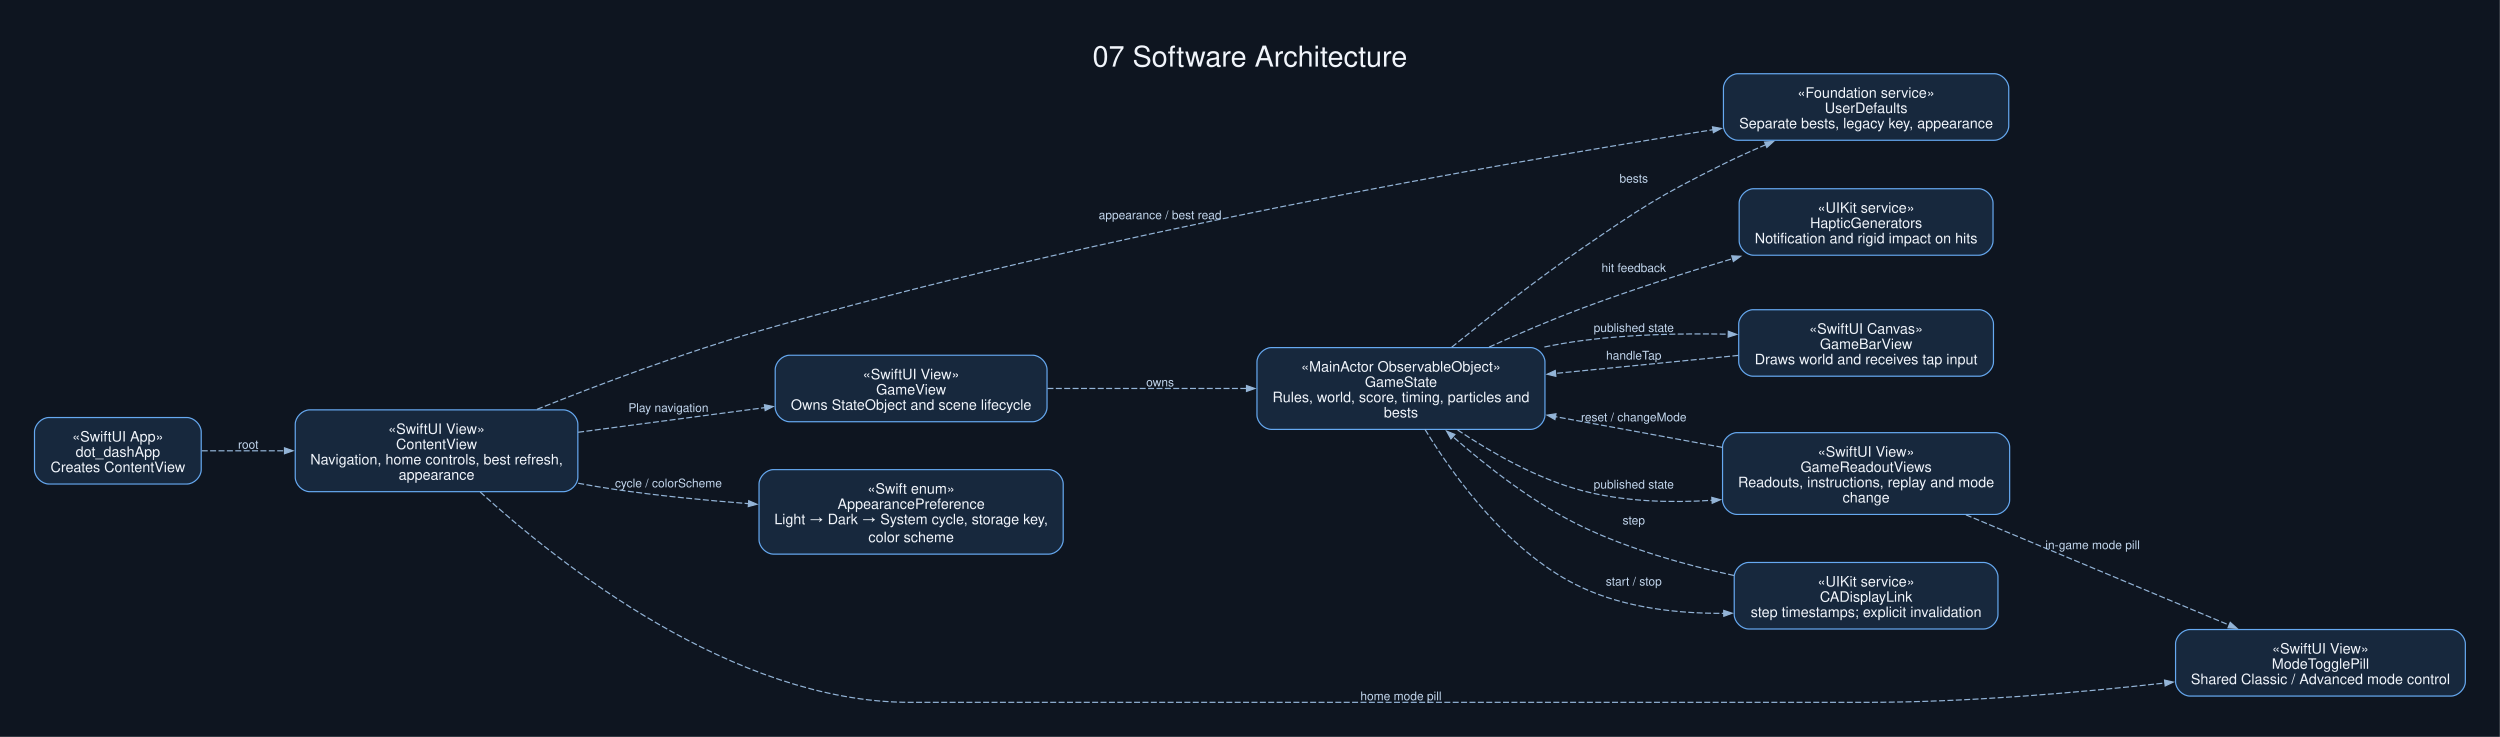
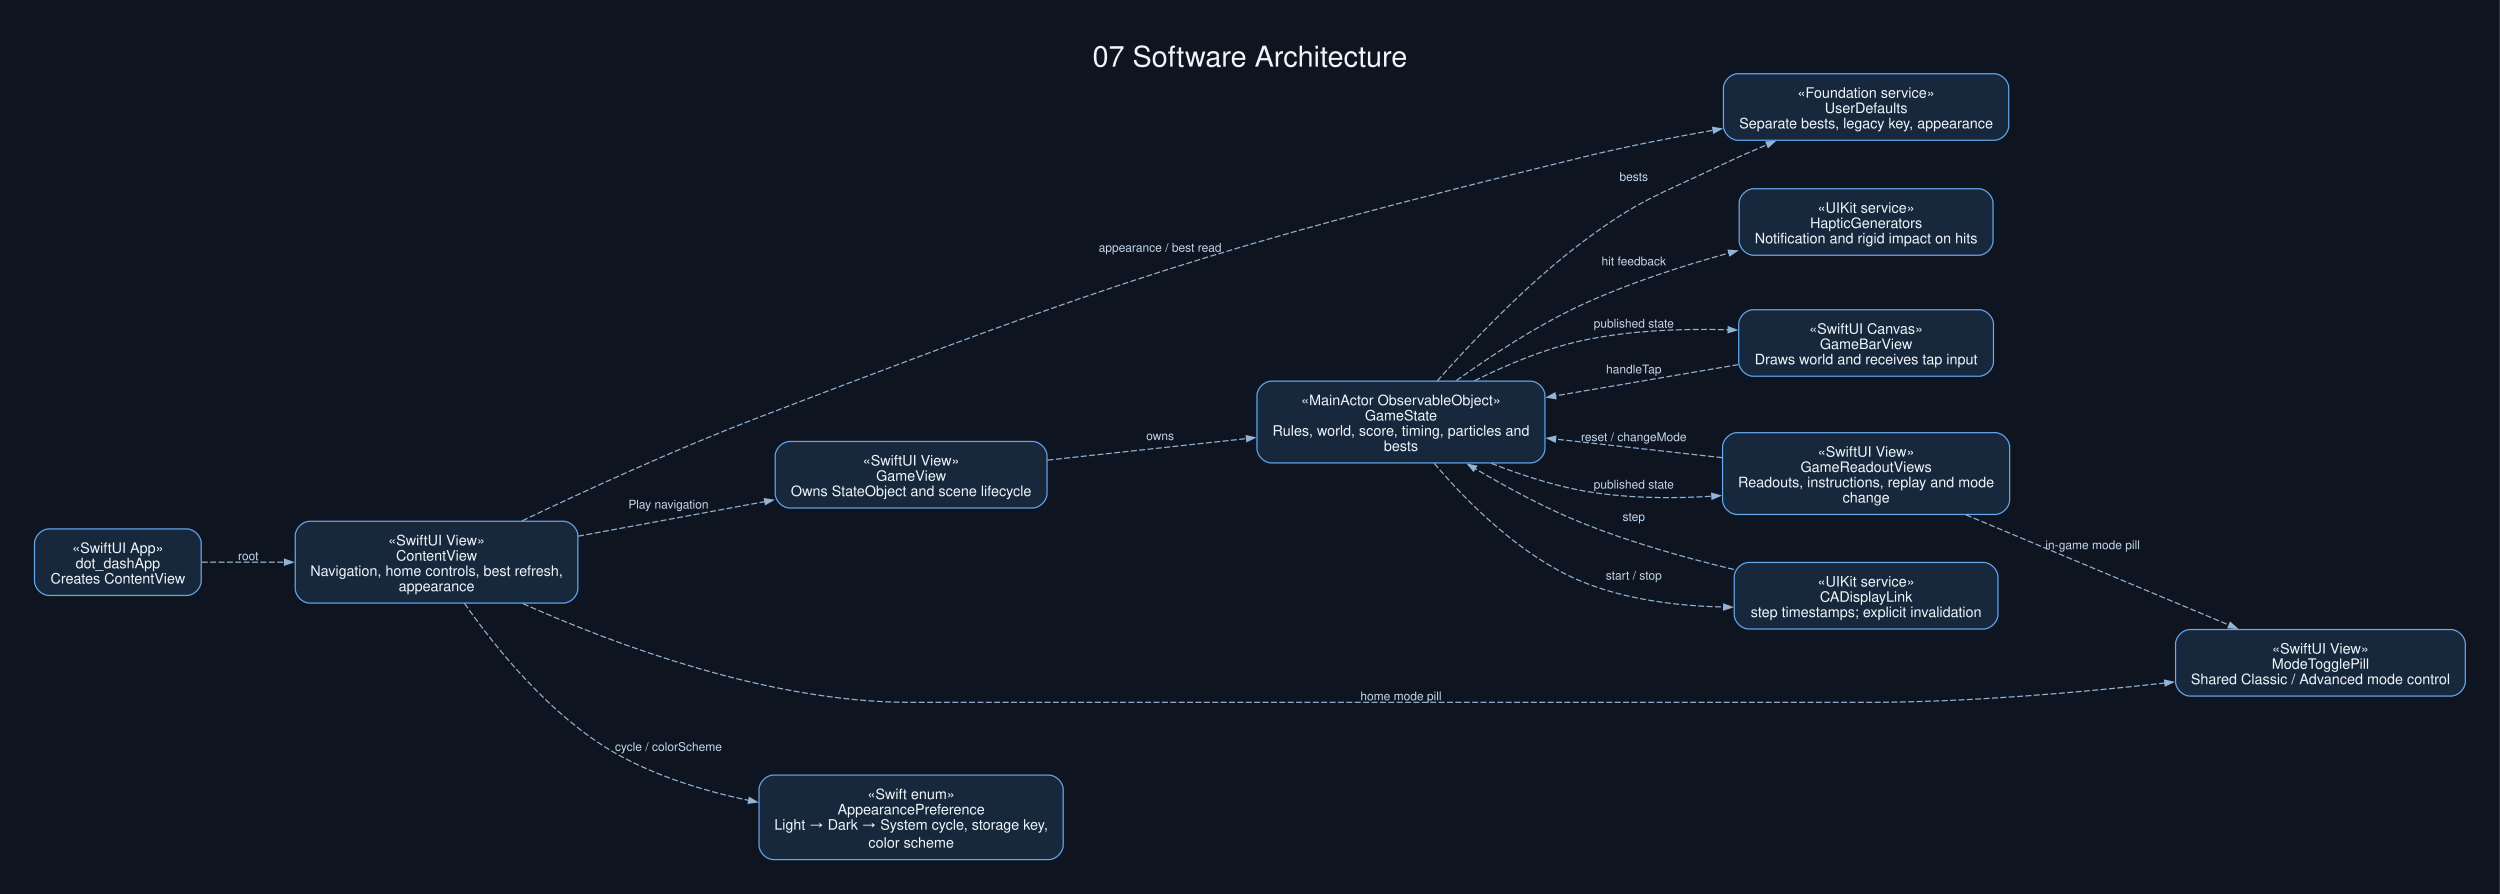
- <svg xmlns="http://www.w3.org/2000/svg" width="2087pt" height="615pt" viewBox="0.00 0.00 2087.00 615.00">
-   <g id="graph0" class="graph" transform="scale(1 1) rotate(0) translate(28.8 586.31)">
-     <polygon fill="#0e1520" stroke="none" points="-28.8,28.8 -28.8,-586.31 2058.07,-586.31 2058.07,28.8 -28.8,28.8" />
-     <text xml:space="preserve" text-anchor="middle" x="1014.64" y="-530.72" font-family="Helvetica,sans-Serif" font-size="24.00" fill="#f1f5fb">07 Software Architecture</text>
+ <svg xmlns="http://www.w3.org/2000/svg" width="2087pt" height="746pt" viewBox="0.00 0.00 2087.00 746.00">
+   <g id="graph0" class="graph" transform="scale(1 1) rotate(0) translate(28.8 717.58)">
+     <polygon fill="#0e1520" stroke="none" points="-28.8,28.8 -28.8,-717.58 2058.07,-717.58 2058.07,28.8 -28.8,28.8" />
+     <text xml:space="preserve" text-anchor="middle" x="1014.64" y="-661.98" font-family="Helvetica,sans-Serif" font-size="24.00" fill="#f1f5fb">07 Software Architecture</text>
    <g id="node1" class="node">
-       <path fill="#17283d" stroke="#66a9f1" d="M127.17,-237.76C127.17,-237.76 12,-237.76 12,-237.76 6,-237.76 0,-231.76 0,-225.76 0,-225.76 0,-194.24 0,-194.24 0,-188.24 6,-182.24 12,-182.24 12,-182.24 127.17,-182.24 127.17,-182.24 133.17,-182.24 139.17,-188.24 139.17,-194.24 139.17,-194.24 139.17,-225.76 139.17,-225.76 139.17,-231.76 133.17,-237.76 127.17,-237.76" />
-       <text xml:space="preserve" text-anchor="middle" x="69.59" y="-217.72" font-family="Helvetica,sans-Serif" font-size="12.00" fill="#f1f5fb">«SwiftUI App»</text>
-       <text xml:space="preserve" text-anchor="middle" x="69.59" y="-204.97" font-family="Helvetica,sans-Serif" font-size="12.00" fill="#f1f5fb">dot_dashApp</text>
-       <text xml:space="preserve" text-anchor="middle" x="69.59" y="-192.22" font-family="Helvetica,sans-Serif" font-size="12.00" fill="#f1f5fb">Creates ContentView</text>
+       <path fill="#17283d" stroke="#66a9f1" d="M127.17,-276.03C127.17,-276.03 12,-276.03 12,-276.03 6,-276.03 0,-270.03 0,-264.03 0,-264.03 0,-232.5 0,-232.5 0,-226.5 6,-220.5 12,-220.5 12,-220.5 127.17,-220.5 127.17,-220.5 133.17,-220.5 139.17,-226.5 139.17,-232.5 139.17,-232.5 139.17,-264.03 139.17,-264.03 139.17,-270.03 133.17,-276.03 127.17,-276.03" />
+       <text xml:space="preserve" text-anchor="middle" x="69.59" y="-255.99" font-family="Helvetica,sans-Serif" font-size="12.00" fill="#f1f5fb">«SwiftUI App»</text>
+       <text xml:space="preserve" text-anchor="middle" x="69.59" y="-243.24" font-family="Helvetica,sans-Serif" font-size="12.00" fill="#f1f5fb">dot_dashApp</text>
+       <text xml:space="preserve" text-anchor="middle" x="69.59" y="-230.49" font-family="Helvetica,sans-Serif" font-size="12.00" fill="#f1f5fb">Creates ContentView</text>
    </g>
    <g id="node2" class="node">
-       <path fill="#17283d" stroke="#66a9f1" d="M441.59,-244.14C441.59,-244.14 229.67,-244.14 229.67,-244.14 223.67,-244.14 217.67,-238.14 217.67,-232.14 217.67,-232.14 217.67,-187.86 217.67,-187.86 217.67,-181.86 223.67,-175.86 229.67,-175.86 229.67,-175.86 441.59,-175.86 441.59,-175.86 447.59,-175.86 453.59,-181.86 453.59,-187.86 453.59,-187.86 453.59,-232.14 453.59,-232.14 453.59,-238.14 447.59,-244.14 441.59,-244.14" />
-       <text xml:space="preserve" text-anchor="middle" x="335.63" y="-224.1" font-family="Helvetica,sans-Serif" font-size="12.00" fill="#f1f5fb">«SwiftUI View»</text>
-       <text xml:space="preserve" text-anchor="middle" x="335.63" y="-211.35" font-family="Helvetica,sans-Serif" font-size="12.00" fill="#f1f5fb">ContentView</text>
-       <text xml:space="preserve" text-anchor="middle" x="335.63" y="-198.6" font-family="Helvetica,sans-Serif" font-size="12.00" fill="#f1f5fb">Navigation, home controls, best refresh,</text>
-       <text xml:space="preserve" text-anchor="middle" x="335.63" y="-185.85" font-family="Helvetica,sans-Serif" font-size="12.00" fill="#f1f5fb">appearance</text>
+       <path fill="#17283d" stroke="#66a9f1" d="M441.59,-282.4C441.59,-282.4 229.67,-282.4 229.67,-282.4 223.67,-282.4 217.67,-276.4 217.67,-270.4 217.67,-270.4 217.67,-226.12 217.67,-226.12 217.67,-220.12 223.67,-214.12 229.67,-214.12 229.67,-214.12 441.59,-214.12 441.59,-214.12 447.59,-214.12 453.59,-220.12 453.59,-226.12 453.59,-226.12 453.59,-270.4 453.59,-270.4 453.59,-276.4 447.59,-282.4 441.59,-282.4" />
+       <text xml:space="preserve" text-anchor="middle" x="335.63" y="-262.37" font-family="Helvetica,sans-Serif" font-size="12.00" fill="#f1f5fb">«SwiftUI View»</text>
+       <text xml:space="preserve" text-anchor="middle" x="335.63" y="-249.61" font-family="Helvetica,sans-Serif" font-size="12.00" fill="#f1f5fb">ContentView</text>
+       <text xml:space="preserve" text-anchor="middle" x="335.63" y="-236.86" font-family="Helvetica,sans-Serif" font-size="12.00" fill="#f1f5fb">Navigation, home controls, best refresh,</text>
+       <text xml:space="preserve" text-anchor="middle" x="335.63" y="-224.11" font-family="Helvetica,sans-Serif" font-size="12.00" fill="#f1f5fb">appearance</text>
    </g>
    <g id="edge1" class="edge">
-       <path fill="none" stroke="#93b4d7" stroke-dasharray="5,2" d="M139.61,-210C160.87,-210 184.97,-210 208.8,-210" />
-       <polygon fill="#93b4d7" stroke="#93b4d7" points="208.7,-212.45 215.7,-210 208.7,-207.55 208.7,-212.45" />
-       <text xml:space="preserve" text-anchor="middle" x="178.42" y="-211.75" font-family="Helvetica,sans-Serif" font-size="10.00" fill="#c4d8ef">root</text>
+       <path fill="none" stroke="#93b4d7" stroke-dasharray="5,2" d="M139.61,-248.26C160.87,-248.26 184.97,-248.26 208.8,-248.26" />
+       <polygon fill="#93b4d7" stroke="#93b4d7" points="208.7,-250.72 215.7,-248.27 208.7,-245.82 208.7,-250.72" />
+       <text xml:space="preserve" text-anchor="middle" x="178.42" y="-250.01" font-family="Helvetica,sans-Serif" font-size="10.00" fill="#c4d8ef">root</text>
    </g>
    <g id="node3" class="node">
-       <path fill="#17283d" stroke="#66a9f1" d="M833.26,-289.76C833.26,-289.76 630.34,-289.76 630.34,-289.76 624.34,-289.76 618.34,-283.76 618.34,-277.76 618.34,-277.76 618.34,-246.24 618.34,-246.24 618.34,-240.24 624.34,-234.24 630.34,-234.24 630.34,-234.24 833.26,-234.24 833.26,-234.24 839.26,-234.24 845.26,-240.24 845.26,-246.24 845.26,-246.24 845.26,-277.76 845.26,-277.76 845.26,-283.76 839.26,-289.76 833.26,-289.76" />
-       <text xml:space="preserve" text-anchor="middle" x="731.8" y="-269.73" font-family="Helvetica,sans-Serif" font-size="12.00" fill="#f1f5fb">«SwiftUI View»</text>
-       <text xml:space="preserve" text-anchor="middle" x="731.8" y="-256.98" font-family="Helvetica,sans-Serif" font-size="12.00" fill="#f1f5fb">GameView</text>
-       <text xml:space="preserve" text-anchor="middle" x="731.8" y="-244.22" font-family="Helvetica,sans-Serif" font-size="12.00" fill="#f1f5fb">Owns StateObject and scene lifecycle</text>
+       <path fill="#17283d" stroke="#66a9f1" d="M833.26,-349.03C833.26,-349.03 630.34,-349.03 630.34,-349.03 624.34,-349.03 618.34,-343.03 618.34,-337.03 618.34,-337.03 618.34,-305.5 618.34,-305.5 618.34,-299.5 624.34,-293.5 630.34,-293.5 630.34,-293.5 833.26,-293.5 833.26,-293.5 839.26,-293.5 845.26,-299.5 845.26,-305.5 845.26,-305.5 845.26,-337.03 845.26,-337.03 845.26,-343.03 839.26,-349.03 833.26,-349.03" />
+       <text xml:space="preserve" text-anchor="middle" x="731.8" y="-328.99" font-family="Helvetica,sans-Serif" font-size="12.00" fill="#f1f5fb">«SwiftUI View»</text>
+       <text xml:space="preserve" text-anchor="middle" x="731.8" y="-316.24" font-family="Helvetica,sans-Serif" font-size="12.00" fill="#f1f5fb">GameView</text>
+       <text xml:space="preserve" text-anchor="middle" x="731.8" y="-303.49" font-family="Helvetica,sans-Serif" font-size="12.00" fill="#f1f5fb">Owns StateObject and scene lifecycle</text>
    </g>
    <g id="edge2" class="edge">
-       <path fill="none" stroke="#93b4d7" stroke-dasharray="5,2" d="M453.83,-225.46C503.05,-231.96 560.29,-239.51 609.9,-246.05" />
-       <polygon fill="#93b4d7" stroke="#93b4d7" points="609.36,-248.45 616.62,-246.94 610,-243.59 609.36,-248.45" />
-       <text xml:space="preserve" text-anchor="middle" x="529.22" y="-242.41" font-family="Helvetica,sans-Serif" font-size="10.00" fill="#c4d8ef">Play navigation</text>
+       <path fill="none" stroke="#93b4d7" stroke-dasharray="5,2" d="M453.83,-269.97C503.05,-279.09 560.29,-289.69 609.9,-298.88" />
+       <polygon fill="#93b4d7" stroke="#93b4d7" points="609.3,-301.25 616.63,-300.12 610.19,-296.44 609.3,-301.25" />
+       <text xml:space="preserve" text-anchor="middle" x="529.22" y="-293.05" font-family="Helvetica,sans-Serif" font-size="10.00" fill="#c4d8ef">Play navigation</text>
    </g>
    <g id="node8" class="node">
-       <path fill="#17283d" stroke="#66a9f1" d="M1636.1,-524.76C1636.1,-524.76 1421.93,-524.76 1421.93,-524.76 1415.93,-524.76 1409.93,-518.76 1409.93,-512.76 1409.93,-512.76 1409.93,-481.24 1409.93,-481.24 1409.93,-475.24 1415.93,-469.24 1421.93,-469.24 1421.93,-469.24 1636.1,-469.24 1636.1,-469.24 1642.1,-469.24 1648.1,-475.24 1648.1,-481.24 1648.1,-481.24 1648.1,-512.76 1648.1,-512.76 1648.1,-518.76 1642.1,-524.76 1636.1,-524.76" />
-       <text xml:space="preserve" text-anchor="middle" x="1529.02" y="-504.73" font-family="Helvetica,sans-Serif" font-size="12.00" fill="#f1f5fb">«Foundation service»</text>
-       <text xml:space="preserve" text-anchor="middle" x="1529.02" y="-491.98" font-family="Helvetica,sans-Serif" font-size="12.00" fill="#f1f5fb">UserDefaults</text>
-       <text xml:space="preserve" text-anchor="middle" x="1529.02" y="-479.23" font-family="Helvetica,sans-Serif" font-size="12.00" fill="#f1f5fb">Separate bests, legacy key, appearance</text>
+       <path fill="#17283d" stroke="#66a9f1" d="M1636.1,-656.03C1636.1,-656.03 1421.93,-656.03 1421.93,-656.03 1415.93,-656.03 1409.93,-650.03 1409.93,-644.03 1409.93,-644.03 1409.93,-612.5 1409.93,-612.5 1409.93,-606.5 1415.93,-600.5 1421.93,-600.5 1421.93,-600.5 1636.1,-600.5 1636.1,-600.5 1642.1,-600.5 1648.1,-606.5 1648.1,-612.5 1648.1,-612.5 1648.1,-644.03 1648.1,-644.03 1648.1,-650.03 1642.1,-656.03 1636.1,-656.03" />
+       <text xml:space="preserve" text-anchor="middle" x="1529.02" y="-635.99" font-family="Helvetica,sans-Serif" font-size="12.00" fill="#f1f5fb">«Foundation service»</text>
+       <text xml:space="preserve" text-anchor="middle" x="1529.02" y="-623.24" font-family="Helvetica,sans-Serif" font-size="12.00" fill="#f1f5fb">UserDefaults</text>
+       <text xml:space="preserve" text-anchor="middle" x="1529.02" y="-610.49" font-family="Helvetica,sans-Serif" font-size="12.00" fill="#f1f5fb">Separate bests, legacy key, appearance</text>
    </g>
    <g id="edge11" class="edge">
-       <path fill="none" stroke="#93b4d7" stroke-dasharray="5,2" d="M419.5,-244.61C471.95,-265.59 541.58,-291.74 604.84,-310 884.72,-390.79 1222.1,-449.69 1401.43,-478.05" />
-       <polygon fill="#93b4d7" stroke="#93b4d7" points="1400.8,-480.43 1408.09,-479.1 1401.56,-475.59 1400.8,-480.43" />
-       <text xml:space="preserve" text-anchor="middle" x="939.64" y="-403.35" font-family="Helvetica,sans-Serif" font-size="10.00" fill="#c4d8ef">appearance / best read</text>
+       <path fill="none" stroke="#93b4d7" stroke-dasharray="5,2" d="M407.1,-282.81C460.64,-308.38 536.48,-343.15 604.84,-369.26 904,-483.53 980.94,-509.84 1291.93,-586.26 1327.26,-594.95 1365.98,-602.6 1401.66,-608.91" />
+       <polygon fill="#93b4d7" stroke="#93b4d7" points="1400.89,-611.26 1408.21,-610.05 1401.74,-606.43 1400.89,-611.26" />
+       <text xml:space="preserve" text-anchor="middle" x="939.64" y="-507.47" font-family="Helvetica,sans-Serif" font-size="10.00" fill="#c4d8ef">appearance / best read</text>
    </g>
    <g id="node10" class="node">
-       <path fill="#17283d" stroke="#66a9f1" d="M846.76,-194.26C846.76,-194.26 616.84,-194.26 616.84,-194.26 610.84,-194.26 604.84,-188.26 604.84,-182.26 604.84,-182.26 604.84,-135.73 604.84,-135.73 604.84,-129.74 610.84,-123.73 616.84,-123.73 616.84,-123.73 846.76,-123.73 846.76,-123.73 852.76,-123.73 858.76,-129.74 858.76,-135.74 858.76,-135.74 858.76,-182.26 858.76,-182.26 858.76,-188.26 852.76,-194.26 846.76,-194.26" />
-       <text xml:space="preserve" text-anchor="middle" x="731.8" y="-174.22" font-family="Helvetica,sans-Serif" font-size="12.00" fill="#f1f5fb">«Swift enum»</text>
-       <text xml:space="preserve" text-anchor="middle" x="731.8" y="-161.47" font-family="Helvetica,sans-Serif" font-size="12.00" fill="#f1f5fb">AppearancePreference</text>
-       <text xml:space="preserve" text-anchor="middle" x="731.8" y="-148.72" font-family="Helvetica,sans-Serif" font-size="12.00" fill="#f1f5fb">Light → Dark → System cycle, storage key,</text>
-       <text xml:space="preserve" text-anchor="middle" x="731.8" y="-133.72" font-family="Helvetica,sans-Serif" font-size="12.00" fill="#f1f5fb">color scheme</text>
+       <path fill="#17283d" stroke="#66a9f1" d="M2017.27,-192.03C2017.27,-192.03 1799.35,-192.03 1799.35,-192.03 1793.35,-192.03 1787.35,-186.03 1787.35,-180.03 1787.35,-180.03 1787.35,-148.5 1787.35,-148.5 1787.35,-142.5 1793.35,-136.5 1799.35,-136.5 1799.35,-136.5 2017.27,-136.5 2017.27,-136.5 2023.27,-136.5 2029.27,-142.5 2029.27,-148.5 2029.27,-148.5 2029.27,-180.03 2029.27,-180.03 2029.27,-186.03 2023.27,-192.03 2017.27,-192.03" />
+       <text xml:space="preserve" text-anchor="middle" x="1908.31" y="-171.99" font-family="Helvetica,sans-Serif" font-size="12.00" fill="#f1f5fb">«SwiftUI View»</text>
+       <text xml:space="preserve" text-anchor="middle" x="1908.31" y="-159.24" font-family="Helvetica,sans-Serif" font-size="12.00" fill="#f1f5fb">ModeTogglePill</text>
+       <text xml:space="preserve" text-anchor="middle" x="1908.31" y="-146.49" font-family="Helvetica,sans-Serif" font-size="12.00" fill="#f1f5fb">Shared Classic / Advanced mode control</text>
+     </g>
+     <g id="edge14" class="edge">
+       <path fill="none" stroke="#93b4d7" stroke-dasharray="5,2" d="M407.76,-213.64C485.28,-179.14 613.91,-131.26 730.8,-131.26 730.8,-131.26 730.8,-131.26 1530.02,-131.26 1612.95,-131.26 1705.76,-139.28 1778.57,-147.41" />
+       <polygon fill="#93b4d7" stroke="#93b4d7" points="1778.17,-149.82 1785.4,-148.18 1778.72,-144.96 1778.17,-149.82" />
+       <text xml:space="preserve" text-anchor="middle" x="1140.72" y="-133.01" font-family="Helvetica,sans-Serif" font-size="10.00" fill="#c4d8ef">home mode pill</text>
+     </g>
+     <g id="node11" class="node">
+       <path fill="#17283d" stroke="#66a9f1" d="M846.76,-70.53C846.76,-70.53 616.84,-70.53 616.84,-70.53 610.84,-70.53 604.84,-64.53 604.84,-58.53 604.84,-58.53 604.84,-12 604.84,-12 604.84,-6 610.84,0 616.84,0 616.84,0 846.76,0 846.76,0 852.76,0 858.76,-6 858.76,-12 858.76,-12 858.76,-58.53 858.76,-58.53 858.76,-64.53 852.76,-70.53 846.76,-70.53" />
+       <text xml:space="preserve" text-anchor="middle" x="731.8" y="-50.49" font-family="Helvetica,sans-Serif" font-size="12.00" fill="#f1f5fb">«Swift enum»</text>
+       <text xml:space="preserve" text-anchor="middle" x="731.8" y="-37.74" font-family="Helvetica,sans-Serif" font-size="12.00" fill="#f1f5fb">AppearancePreference</text>
+       <text xml:space="preserve" text-anchor="middle" x="731.8" y="-24.99" font-family="Helvetica,sans-Serif" font-size="12.00" fill="#f1f5fb">Light → Dark → System cycle, storage key,</text>
+       <text xml:space="preserve" text-anchor="middle" x="731.8" y="-9.99" font-family="Helvetica,sans-Serif" font-size="12.00" fill="#f1f5fb">color scheme</text>
    </g>
    <g id="edge13" class="edge">
-       <path fill="none" stroke="#93b4d7" stroke-dasharray="5,2" d="M453.87,-182.89C464.23,-180.97 474.57,-179.22 484.59,-177.75 520.67,-172.47 559.96,-168.63 596.34,-165.85" />
-       <polygon fill="#93b4d7" stroke="#93b4d7" points="596.23,-168.32 603.03,-165.35 595.87,-163.43 596.23,-168.32" />
-       <text xml:space="preserve" text-anchor="middle" x="529.22" y="-179.5" font-family="Helvetica,sans-Serif" font-size="10.00" fill="#c4d8ef">cycle / colorScheme</text>
-     </g>
-     <g id="node11" class="node">
-       <path fill="#17283d" stroke="#66a9f1" d="M2017.27,-60.77C2017.27,-60.77 1799.35,-60.77 1799.35,-60.77 1793.35,-60.77 1787.35,-54.77 1787.35,-48.77 1787.35,-48.77 1787.35,-17.23 1787.35,-17.23 1787.35,-11.24 1793.35,-5.23 1799.35,-5.23 1799.35,-5.23 2017.27,-5.23 2017.27,-5.23 2023.27,-5.23 2029.27,-11.23 2029.27,-17.23 2029.27,-17.23 2029.27,-48.77 2029.27,-48.77 2029.27,-54.77 2023.27,-60.77 2017.27,-60.77" />
-       <text xml:space="preserve" text-anchor="middle" x="1908.31" y="-40.73" font-family="Helvetica,sans-Serif" font-size="12.00" fill="#f1f5fb">«SwiftUI View»</text>
-       <text xml:space="preserve" text-anchor="middle" x="1908.31" y="-27.98" font-family="Helvetica,sans-Serif" font-size="12.00" fill="#f1f5fb">ModeTogglePill</text>
-       <text xml:space="preserve" text-anchor="middle" x="1908.31" y="-15.22" font-family="Helvetica,sans-Serif" font-size="12.00" fill="#f1f5fb">Shared Classic / Advanced mode control</text>
-     </g>
-     <g id="edge14" class="edge">
-       <path fill="none" stroke="#93b4d7" stroke-dasharray="5,2" d="M372.09,-175.56C437.33,-115.98 583.28,0 730.8,0 730.8,0 730.8,0 1530.02,0 1612.95,0 1705.76,-8.01 1778.57,-16.14" />
-       <polygon fill="#93b4d7" stroke="#93b4d7" points="1778.17,-18.56 1785.4,-16.91 1778.72,-13.69 1778.17,-18.56" />
-       <text xml:space="preserve" text-anchor="middle" x="1140.72" y="-1.75" font-family="Helvetica,sans-Serif" font-size="10.00" fill="#c4d8ef">home mode pill</text>
+       <path fill="none" stroke="#93b4d7" stroke-dasharray="5,2" d="M358.92,-213.9C384.67,-177.11 430.51,-119.88 484.59,-89.01 518.47,-69.68 558.62,-57.3 596.55,-49.36" />
+       <polygon fill="#93b4d7" stroke="#93b4d7" points="596.75,-51.82 603.13,-48.04 595.78,-47.02 596.75,-51.82" />
+       <text xml:space="preserve" text-anchor="middle" x="529.22" y="-90.76" font-family="Helvetica,sans-Serif" font-size="10.00" fill="#c4d8ef">cycle / colorScheme</text>
    </g>
    <g id="node4" class="node">
-       <path fill="#17283d" stroke="#66a9f1" d="M1248.93,-296.14C1248.93,-296.14 1032.51,-296.14 1032.51,-296.14 1026.51,-296.14 1020.51,-290.14 1020.51,-284.14 1020.51,-284.14 1020.51,-239.86 1020.51,-239.86 1020.51,-233.86 1026.51,-227.86 1032.51,-227.86 1032.51,-227.86 1248.93,-227.86 1248.93,-227.86 1254.93,-227.86 1260.93,-233.86 1260.93,-239.86 1260.93,-239.86 1260.93,-284.14 1260.93,-284.14 1260.93,-290.14 1254.93,-296.14 1248.93,-296.14" />
-       <text xml:space="preserve" text-anchor="middle" x="1140.72" y="-276.1" font-family="Helvetica,sans-Serif" font-size="12.00" fill="#f1f5fb">«MainActor ObservableObject»</text>
-       <text xml:space="preserve" text-anchor="middle" x="1140.72" y="-263.35" font-family="Helvetica,sans-Serif" font-size="12.00" fill="#f1f5fb">GameState</text>
-       <text xml:space="preserve" text-anchor="middle" x="1140.72" y="-250.6" font-family="Helvetica,sans-Serif" font-size="12.00" fill="#f1f5fb">Rules, world, score, timing, particles and</text>
-       <text xml:space="preserve" text-anchor="middle" x="1140.72" y="-237.85" font-family="Helvetica,sans-Serif" font-size="12.00" fill="#f1f5fb">bests</text>
+       <path fill="#17283d" stroke="#66a9f1" d="M1248.93,-399.4C1248.93,-399.4 1032.51,-399.4 1032.51,-399.4 1026.51,-399.4 1020.51,-393.4 1020.51,-387.4 1020.51,-387.4 1020.51,-343.12 1020.51,-343.12 1020.51,-337.12 1026.51,-331.12 1032.51,-331.12 1032.51,-331.12 1248.93,-331.12 1248.93,-331.12 1254.93,-331.12 1260.93,-337.12 1260.93,-343.12 1260.93,-343.12 1260.93,-387.4 1260.93,-387.4 1260.93,-393.4 1254.93,-399.4 1248.93,-399.4" />
+       <text xml:space="preserve" text-anchor="middle" x="1140.72" y="-379.37" font-family="Helvetica,sans-Serif" font-size="12.00" fill="#f1f5fb">«MainActor ObservableObject»</text>
+       <text xml:space="preserve" text-anchor="middle" x="1140.72" y="-366.62" font-family="Helvetica,sans-Serif" font-size="12.00" fill="#f1f5fb">GameState</text>
+       <text xml:space="preserve" text-anchor="middle" x="1140.72" y="-353.87" font-family="Helvetica,sans-Serif" font-size="12.00" fill="#f1f5fb">Rules, world, score, timing, particles and</text>
+       <text xml:space="preserve" text-anchor="middle" x="1140.72" y="-341.12" font-family="Helvetica,sans-Serif" font-size="12.00" fill="#f1f5fb">bests</text>
    </g>
    <g id="edge3" class="edge">
-       <path fill="none" stroke="#93b4d7" stroke-dasharray="5,2" d="M845.61,-262C897.18,-262 958.52,-262 1011.81,-262" />
-       <polygon fill="#93b4d7" stroke="#93b4d7" points="1011.78,-264.45 1018.78,-262 1011.78,-259.55 1011.78,-264.45" />
-       <text xml:space="preserve" text-anchor="middle" x="939.64" y="-263.75" font-family="Helvetica,sans-Serif" font-size="10.00" fill="#c4d8ef">owns</text>
+       <path fill="none" stroke="#93b4d7" stroke-dasharray="5,2" d="M845.61,-333.46C897.29,-339.05 958.78,-345.7 1012.14,-351.47" />
+       <polygon fill="#93b4d7" stroke="#93b4d7" points="1011.56,-353.87 1018.78,-352.19 1012.09,-349 1011.56,-353.87" />
+       <text xml:space="preserve" text-anchor="middle" x="939.64" y="-350.25" font-family="Helvetica,sans-Serif" font-size="10.00" fill="#c4d8ef">owns</text>
    </g>
    <g id="node5" class="node">
-       <path fill="#17283d" stroke="#66a9f1" d="M1623.35,-327.76C1623.35,-327.76 1434.68,-327.76 1434.68,-327.76 1428.68,-327.76 1422.68,-321.76 1422.68,-315.76 1422.68,-315.76 1422.68,-284.24 1422.68,-284.24 1422.68,-278.24 1428.68,-272.24 1434.68,-272.24 1434.68,-272.24 1623.35,-272.24 1623.35,-272.24 1629.35,-272.24 1635.35,-278.24 1635.35,-284.24 1635.35,-284.24 1635.35,-315.76 1635.35,-315.76 1635.35,-321.76 1629.35,-327.76 1623.35,-327.76" />
-       <text xml:space="preserve" text-anchor="middle" x="1529.02" y="-307.73" font-family="Helvetica,sans-Serif" font-size="12.00" fill="#f1f5fb">«SwiftUI Canvas»</text>
-       <text xml:space="preserve" text-anchor="middle" x="1529.02" y="-294.98" font-family="Helvetica,sans-Serif" font-size="12.00" fill="#f1f5fb">GameBarView</text>
-       <text xml:space="preserve" text-anchor="middle" x="1529.02" y="-282.23" font-family="Helvetica,sans-Serif" font-size="12.00" fill="#f1f5fb">Draws world and receives tap input</text>
+       <path fill="#17283d" stroke="#66a9f1" d="M1623.35,-459.03C1623.35,-459.03 1434.68,-459.03 1434.68,-459.03 1428.68,-459.03 1422.68,-453.03 1422.68,-447.03 1422.68,-447.03 1422.68,-415.5 1422.68,-415.5 1422.68,-409.5 1428.68,-403.5 1434.68,-403.5 1434.68,-403.5 1623.35,-403.5 1623.35,-403.5 1629.35,-403.5 1635.35,-409.5 1635.35,-415.5 1635.35,-415.5 1635.35,-447.03 1635.35,-447.03 1635.35,-453.03 1629.35,-459.03 1623.35,-459.03" />
+       <text xml:space="preserve" text-anchor="middle" x="1529.02" y="-438.99" font-family="Helvetica,sans-Serif" font-size="12.00" fill="#f1f5fb">«SwiftUI Canvas»</text>
+       <text xml:space="preserve" text-anchor="middle" x="1529.02" y="-426.24" font-family="Helvetica,sans-Serif" font-size="12.00" fill="#f1f5fb">GameBarView</text>
+       <text xml:space="preserve" text-anchor="middle" x="1529.02" y="-413.49" font-family="Helvetica,sans-Serif" font-size="12.00" fill="#f1f5fb">Draws world and receives tap input</text>
    </g>
    <g id="edge4" class="edge">
-       <path fill="none" stroke="#93b4d7" stroke-dasharray="5,2" d="M1260.45,-296.64C1271.03,-298.8 1281.63,-300.65 1291.93,-302 1331.58,-307.19 1375.3,-308.13 1414.22,-307.31" />
-       <polygon fill="#93b4d7" stroke="#93b4d7" points="1414,-309.77 1420.94,-307.15 1413.88,-304.87 1414,-309.77" />
-       <text xml:space="preserve" text-anchor="middle" x="1335.06" y="-309.23" font-family="Helvetica,sans-Serif" font-size="10.00" fill="#c4d8ef">published state</text>
+       <path fill="none" stroke="#93b4d7" stroke-dasharray="5,2" d="M1202.17,-399.73C1228.8,-413.01 1261.01,-426.59 1291.93,-433.26 1331.21,-441.74 1375.02,-443.43 1414.14,-442.29" />
+       <polygon fill="#93b4d7" stroke="#93b4d7" points="1413.98,-444.75 1420.9,-442.06 1413.82,-439.85 1413.98,-444.75" />
+       <text xml:space="preserve" text-anchor="middle" x="1335.06" y="-444.13" font-family="Helvetica,sans-Serif" font-size="10.00" fill="#c4d8ef">published state</text>
    </g>
    <g id="node6" class="node">
-       <path fill="#17283d" stroke="#66a9f1" d="M1636.85,-225.14C1636.85,-225.14 1421.18,-225.14 1421.18,-225.14 1415.18,-225.14 1409.18,-219.14 1409.18,-213.14 1409.18,-213.14 1409.18,-168.86 1409.18,-168.86 1409.18,-162.86 1415.18,-156.86 1421.18,-156.86 1421.18,-156.86 1636.85,-156.86 1636.85,-156.86 1642.85,-156.86 1648.85,-162.86 1648.85,-168.86 1648.85,-168.86 1648.85,-213.14 1648.85,-213.14 1648.85,-219.14 1642.85,-225.14 1636.85,-225.14" />
-       <text xml:space="preserve" text-anchor="middle" x="1529.02" y="-205.1" font-family="Helvetica,sans-Serif" font-size="12.00" fill="#f1f5fb">«SwiftUI View»</text>
-       <text xml:space="preserve" text-anchor="middle" x="1529.02" y="-192.35" font-family="Helvetica,sans-Serif" font-size="12.00" fill="#f1f5fb">GameReadoutViews</text>
-       <text xml:space="preserve" text-anchor="middle" x="1529.02" y="-179.6" font-family="Helvetica,sans-Serif" font-size="12.00" fill="#f1f5fb">Readouts, instructions, replay and mode</text>
-       <text xml:space="preserve" text-anchor="middle" x="1529.02" y="-166.85" font-family="Helvetica,sans-Serif" font-size="12.00" fill="#f1f5fb">change</text>
+       <path fill="#17283d" stroke="#66a9f1" d="M1636.85,-356.4C1636.85,-356.4 1421.18,-356.4 1421.18,-356.4 1415.18,-356.4 1409.18,-350.4 1409.18,-344.4 1409.18,-344.4 1409.18,-300.12 1409.18,-300.12 1409.18,-294.12 1415.18,-288.12 1421.18,-288.12 1421.18,-288.12 1636.85,-288.12 1636.85,-288.12 1642.85,-288.12 1648.85,-294.12 1648.85,-300.12 1648.85,-300.12 1648.85,-344.4 1648.85,-344.4 1648.85,-350.4 1642.85,-356.4 1636.85,-356.4" />
+       <text xml:space="preserve" text-anchor="middle" x="1529.02" y="-336.37" font-family="Helvetica,sans-Serif" font-size="12.00" fill="#f1f5fb">«SwiftUI View»</text>
+       <text xml:space="preserve" text-anchor="middle" x="1529.02" y="-323.62" font-family="Helvetica,sans-Serif" font-size="12.00" fill="#f1f5fb">GameReadoutViews</text>
+       <text xml:space="preserve" text-anchor="middle" x="1529.02" y="-310.87" font-family="Helvetica,sans-Serif" font-size="12.00" fill="#f1f5fb">Readouts, instructions, replay and mode</text>
+       <text xml:space="preserve" text-anchor="middle" x="1529.02" y="-298.12" font-family="Helvetica,sans-Serif" font-size="12.00" fill="#f1f5fb">change</text>
    </g>
    <g id="edge5" class="edge">
-       <path fill="none" stroke="#93b4d7" stroke-dasharray="5,2" d="M1188,-227.38C1216.39,-208.36 1254.39,-186.66 1291.93,-176.75 1326.63,-167.59 1365.14,-166.35 1400.83,-168.68" />
-       <polygon fill="#93b4d7" stroke="#93b4d7" points="1400.21,-171.09 1407.37,-169.16 1400.57,-166.2 1400.21,-171.09" />
-       <text xml:space="preserve" text-anchor="middle" x="1335.06" y="-178.5" font-family="Helvetica,sans-Serif" font-size="10.00" fill="#c4d8ef">published state</text>
+       <path fill="none" stroke="#93b4d7" stroke-dasharray="5,2" d="M1216.2,-330.76C1239.89,-321.46 1266.54,-312.69 1291.93,-308.01 1326.79,-301.6 1364.99,-301.13 1400.31,-303.33" />
+       <polygon fill="#93b4d7" stroke="#93b4d7" points="1400.08,-305.77 1407.23,-303.8 1400.42,-300.88 1400.08,-305.77" />
+       <text xml:space="preserve" text-anchor="middle" x="1335.06" y="-309.76" font-family="Helvetica,sans-Serif" font-size="10.00" fill="#c4d8ef">published state</text>
    </g>
    <g id="node7" class="node">
-       <path fill="#17283d" stroke="#66a9f1" d="M1627.1,-116.77C1627.1,-116.77 1430.93,-116.77 1430.93,-116.77 1424.93,-116.77 1418.93,-110.77 1418.93,-104.77 1418.93,-104.77 1418.93,-73.23 1418.93,-73.23 1418.93,-67.23 1424.93,-61.23 1430.93,-61.23 1430.93,-61.23 1627.1,-61.23 1627.1,-61.23 1633.1,-61.23 1639.1,-67.23 1639.1,-73.23 1639.1,-73.23 1639.1,-104.77 1639.1,-104.77 1639.1,-110.77 1633.1,-116.77 1627.1,-116.77" />
-       <text xml:space="preserve" text-anchor="middle" x="1529.02" y="-96.72" font-family="Helvetica,sans-Serif" font-size="12.00" fill="#f1f5fb">«UIKit service»</text>
-       <text xml:space="preserve" text-anchor="middle" x="1529.02" y="-83.97" font-family="Helvetica,sans-Serif" font-size="12.00" fill="#f1f5fb">CADisplayLink</text>
-       <text xml:space="preserve" text-anchor="middle" x="1529.02" y="-71.22" font-family="Helvetica,sans-Serif" font-size="12.00" fill="#f1f5fb">step timestamps; explicit invalidation</text>
+       <path fill="#17283d" stroke="#66a9f1" d="M1627.1,-248.03C1627.1,-248.03 1430.93,-248.03 1430.93,-248.03 1424.93,-248.03 1418.93,-242.03 1418.93,-236.03 1418.93,-236.03 1418.93,-204.5 1418.93,-204.5 1418.93,-198.5 1424.93,-192.5 1430.93,-192.5 1430.93,-192.5 1627.1,-192.5 1627.1,-192.5 1633.1,-192.5 1639.1,-198.5 1639.1,-204.5 1639.1,-204.5 1639.1,-236.03 1639.1,-236.03 1639.1,-242.03 1633.1,-248.03 1627.1,-248.03" />
+       <text xml:space="preserve" text-anchor="middle" x="1529.02" y="-227.99" font-family="Helvetica,sans-Serif" font-size="12.00" fill="#f1f5fb">«UIKit service»</text>
+       <text xml:space="preserve" text-anchor="middle" x="1529.02" y="-215.24" font-family="Helvetica,sans-Serif" font-size="12.00" fill="#f1f5fb">CADisplayLink</text>
+       <text xml:space="preserve" text-anchor="middle" x="1529.02" y="-202.49" font-family="Helvetica,sans-Serif" font-size="12.00" fill="#f1f5fb">step timestamps; explicit invalidation</text>
    </g>
    <g id="edge9" class="edge">
-       <path fill="none" stroke="#93b4d7" stroke-dasharray="5,2" d="M1160.86,-227.7C1185.35,-187.68 1231.89,-123.46 1291.93,-95.75 1328.25,-78.99 1371.18,-74.02 1410.4,-74.3" />
-       <polygon fill="#93b4d7" stroke="#93b4d7" points="1410.16,-76.74 1417.19,-74.41 1410.24,-71.84 1410.16,-76.74" />
-       <text xml:space="preserve" text-anchor="middle" x="1335.06" y="-97.5" font-family="Helvetica,sans-Serif" font-size="10.00" fill="#c4d8ef">start / stop</text>
+       <path fill="none" stroke="#93b4d7" stroke-dasharray="5,2" d="M1168.49,-330.79C1195.67,-298.71 1240.94,-252.84 1291.93,-232.01 1328.73,-216.99 1371.48,-211.65 1410.41,-210.82" />
+       <polygon fill="#93b4d7" stroke="#93b4d7" points="1410.17,-213.27 1417.14,-210.73 1410.11,-208.37 1410.17,-213.27" />
+       <text xml:space="preserve" text-anchor="middle" x="1335.06" y="-233.76" font-family="Helvetica,sans-Serif" font-size="10.00" fill="#c4d8ef">start / stop</text>
    </g>
    <g id="edge10" class="edge">
-       <path fill="none" stroke="#93b4d7" stroke-dasharray="5,2" d="M1183.09,-296.46C1212.69,-320.56 1253.87,-352.96 1291.93,-379 1342.02,-413.27 1354.83,-422 1409.18,-449 1420.73,-454.74 1433.14,-460.34 1445.44,-465.57" />
-       <polygon fill="#93b4d7" stroke="#93b4d7" points="1444.27,-467.74 1451.67,-468.19 1446.17,-463.22 1444.27,-467.74" />
-       <text xml:space="preserve" text-anchor="middle" x="1335.06" y="-433.86" font-family="Helvetica,sans-Serif" font-size="10.00" fill="#c4d8ef">bests</text>
+       <path fill="none" stroke="#93b4d7" stroke-dasharray="5,2" d="M1171,-399.6C1199.68,-431.93 1245.71,-480.46 1291.93,-515.26 1339.53,-551.11 1355.4,-554.61 1409.18,-580.26 1421.07,-585.94 1433.82,-591.55 1446.39,-596.83" />
+       <polygon fill="#93b4d7" stroke="#93b4d7" points="1445.39,-599.07 1452.79,-599.5 1447.27,-594.55 1445.39,-599.07" />
+       <text xml:space="preserve" text-anchor="middle" x="1335.06" y="-566.62" font-family="Helvetica,sans-Serif" font-size="10.00" fill="#c4d8ef">bests</text>
    </g>
    <g id="node9" class="node">
-       <path fill="#17283d" stroke="#66a9f1" d="M1622.98,-428.76C1622.98,-428.76 1435.06,-428.76 1435.06,-428.76 1429.06,-428.76 1423.06,-422.76 1423.06,-416.76 1423.06,-416.76 1423.06,-385.24 1423.06,-385.24 1423.06,-379.24 1429.06,-373.24 1435.06,-373.24 1435.06,-373.24 1622.98,-373.24 1622.98,-373.24 1628.98,-373.24 1634.98,-379.24 1634.98,-385.24 1634.98,-385.24 1634.98,-416.76 1634.98,-416.76 1634.98,-422.76 1628.98,-428.76 1622.98,-428.76" />
-       <text xml:space="preserve" text-anchor="middle" x="1529.02" y="-408.73" font-family="Helvetica,sans-Serif" font-size="12.00" fill="#f1f5fb">«UIKit service»</text>
-       <text xml:space="preserve" text-anchor="middle" x="1529.02" y="-395.98" font-family="Helvetica,sans-Serif" font-size="12.00" fill="#f1f5fb">HapticGenerators</text>
-       <text xml:space="preserve" text-anchor="middle" x="1529.02" y="-383.23" font-family="Helvetica,sans-Serif" font-size="12.00" fill="#f1f5fb">Notification and rigid impact on hits</text>
+       <path fill="#17283d" stroke="#66a9f1" d="M1622.98,-560.03C1622.98,-560.03 1435.06,-560.03 1435.06,-560.03 1429.06,-560.03 1423.06,-554.03 1423.06,-548.03 1423.06,-548.03 1423.06,-516.5 1423.06,-516.5 1423.06,-510.5 1429.06,-504.5 1435.06,-504.5 1435.06,-504.5 1622.98,-504.5 1622.98,-504.5 1628.98,-504.5 1634.98,-510.5 1634.98,-516.5 1634.98,-516.5 1634.98,-548.03 1634.98,-548.03 1634.98,-554.03 1628.98,-560.03 1622.98,-560.03" />
+       <text xml:space="preserve" text-anchor="middle" x="1529.02" y="-539.99" font-family="Helvetica,sans-Serif" font-size="12.00" fill="#f1f5fb">«UIKit service»</text>
+       <text xml:space="preserve" text-anchor="middle" x="1529.02" y="-527.24" font-family="Helvetica,sans-Serif" font-size="12.00" fill="#f1f5fb">HapticGenerators</text>
+       <text xml:space="preserve" text-anchor="middle" x="1529.02" y="-514.49" font-family="Helvetica,sans-Serif" font-size="12.00" fill="#f1f5fb">Notification and rigid impact on hits</text>
    </g>
    <g id="edge12" class="edge">
-       <path fill="none" stroke="#93b4d7" stroke-dasharray="5,2" d="M1214.31,-296.55C1238.71,-307.58 1266.25,-319.4 1291.93,-329 1332.47,-344.16 1377.78,-358.57 1417.78,-370.45" />
-       <polygon fill="#93b4d7" stroke="#93b4d7" points="1416.85,-372.73 1424.25,-372.37 1418.24,-368.03 1416.85,-372.73" />
-       <text xml:space="preserve" text-anchor="middle" x="1335.06" y="-359.23" font-family="Helvetica,sans-Serif" font-size="10.00" fill="#c4d8ef">hit feedback</text>
+       <path fill="none" stroke="#93b4d7" stroke-dasharray="5,2" d="M1187.02,-399.88C1215.82,-420.57 1254.59,-446.09 1291.93,-463.26 1330.66,-481.09 1375.09,-495.5 1414.89,-506.46" />
+       <polygon fill="#93b4d7" stroke="#93b4d7" points="1413.92,-508.73 1421.32,-508.2 1415.21,-504.01 1413.92,-508.73" />
+       <text xml:space="preserve" text-anchor="middle" x="1335.06" y="-496.1" font-family="Helvetica,sans-Serif" font-size="10.00" fill="#c4d8ef">hit feedback</text>
    </g>
    <g id="edge6" class="edge">
-       <path fill="none" stroke="#93b4d7" stroke-dasharray="5,2" d="M1422.4,-289.61C1375.18,-284.97 1319.09,-279.45 1269.52,-274.57" />
-       <polygon fill="#93b4d7" stroke="#93b4d7" points="1270.01,-272.16 1262.81,-273.91 1269.53,-277.03 1270.01,-272.16" />
-       <text xml:space="preserve" text-anchor="middle" x="1335.06" y="-286.15" font-family="Helvetica,sans-Serif" font-size="10.00" fill="#c4d8ef">handleTap</text>
+       <path fill="none" stroke="#93b4d7" stroke-dasharray="5,2" d="M1422.4,-413.22C1375.18,-405.15 1319.09,-395.57 1269.52,-387.1" />
+       <polygon fill="#93b4d7" stroke="#93b4d7" points="1270.11,-384.71 1262.79,-385.95 1269.28,-389.54 1270.11,-384.71" />
+       <text xml:space="preserve" text-anchor="middle" x="1335.06" y="-405.93" font-family="Helvetica,sans-Serif" font-size="10.00" fill="#c4d8ef">handleTap</text>
    </g>
    <g id="edge7" class="edge">
-       <path fill="none" stroke="#93b4d7" stroke-dasharray="5,2" d="M1409,-212.87C1364.83,-220.99 1314.56,-230.23 1269.63,-238.49" />
-       <polygon fill="#93b4d7" stroke="#93b4d7" points="1269.23,-236.07 1262.79,-239.75 1270.12,-240.89 1269.23,-236.07" />
-       <text xml:space="preserve" text-anchor="middle" x="1335.06" y="-234.61" font-family="Helvetica,sans-Serif" font-size="10.00" fill="#c4d8ef">reset / changeMode</text>
+       <path fill="none" stroke="#93b4d7" stroke-dasharray="5,2" d="M1409,-335.51C1364.83,-340.43 1314.56,-346.03 1269.63,-351.03" />
+       <polygon fill="#93b4d7" stroke="#93b4d7" points="1269.49,-348.58 1262.8,-351.79 1270.03,-353.45 1269.49,-348.58" />
+       <text xml:space="preserve" text-anchor="middle" x="1335.06" y="-349.37" font-family="Helvetica,sans-Serif" font-size="10.00" fill="#c4d8ef">reset / changeMode</text>
    </g>
    <g id="edge15" class="edge">
-       <path fill="none" stroke="#93b4d7" stroke-dasharray="5,2" d="M1612.35,-156.52C1677.88,-129.08 1768.81,-91 1832.33,-64.4" />
-       <polygon fill="#93b4d7" stroke="#93b4d7" points="1833.04,-66.76 1838.55,-61.8 1831.14,-62.24 1833.04,-66.76" />
-       <text xml:space="preserve" text-anchor="middle" x="1718.1" y="-127.9" font-family="Helvetica,sans-Serif" font-size="10.00" fill="#c4d8ef">in-game mode pill</text>
+       <path fill="none" stroke="#93b4d7" stroke-dasharray="5,2" d="M1612.35,-287.79C1677.88,-260.35 1768.81,-222.26 1832.33,-195.66" />
+       <polygon fill="#93b4d7" stroke="#93b4d7" points="1833.04,-198.03 1838.55,-193.06 1831.14,-193.51 1833.04,-198.03" />
+       <text xml:space="preserve" text-anchor="middle" x="1718.1" y="-259.17" font-family="Helvetica,sans-Serif" font-size="10.00" fill="#c4d8ef">in-game mode pill</text>
    </g>
    <g id="edge8" class="edge">
-       <path fill="none" stroke="#93b4d7" stroke-dasharray="5,2" d="M1418.71,-105.9C1377.66,-114.75 1331.4,-127.82 1291.93,-146.75 1251.98,-165.91 1212.45,-196.85 1183.98,-221.85" />
-       <polygon fill="#93b4d7" stroke="#93b4d7" points="1182.45,-219.93 1178.84,-226.41 1185.71,-223.59 1182.45,-219.93" />
-       <text xml:space="preserve" text-anchor="middle" x="1335.06" y="-148.5" font-family="Helvetica,sans-Serif" font-size="10.00" fill="#c4d8ef">step</text>
+       <path fill="none" stroke="#93b4d7" stroke-dasharray="5,2" d="M1418.59,-242.18C1378.06,-251.91 1332.19,-264.86 1291.93,-281.01 1261.23,-293.33 1229.02,-310.73 1202.33,-326.53" />
+       <polygon fill="#93b4d7" stroke="#93b4d7" points="1201.37,-324.25 1196.61,-329.94 1203.88,-328.45 1201.37,-324.25" />
+       <text xml:space="preserve" text-anchor="middle" x="1335.06" y="-282.76" font-family="Helvetica,sans-Serif" font-size="10.00" fill="#c4d8ef">step</text>
    </g>
  </g>
</svg>
